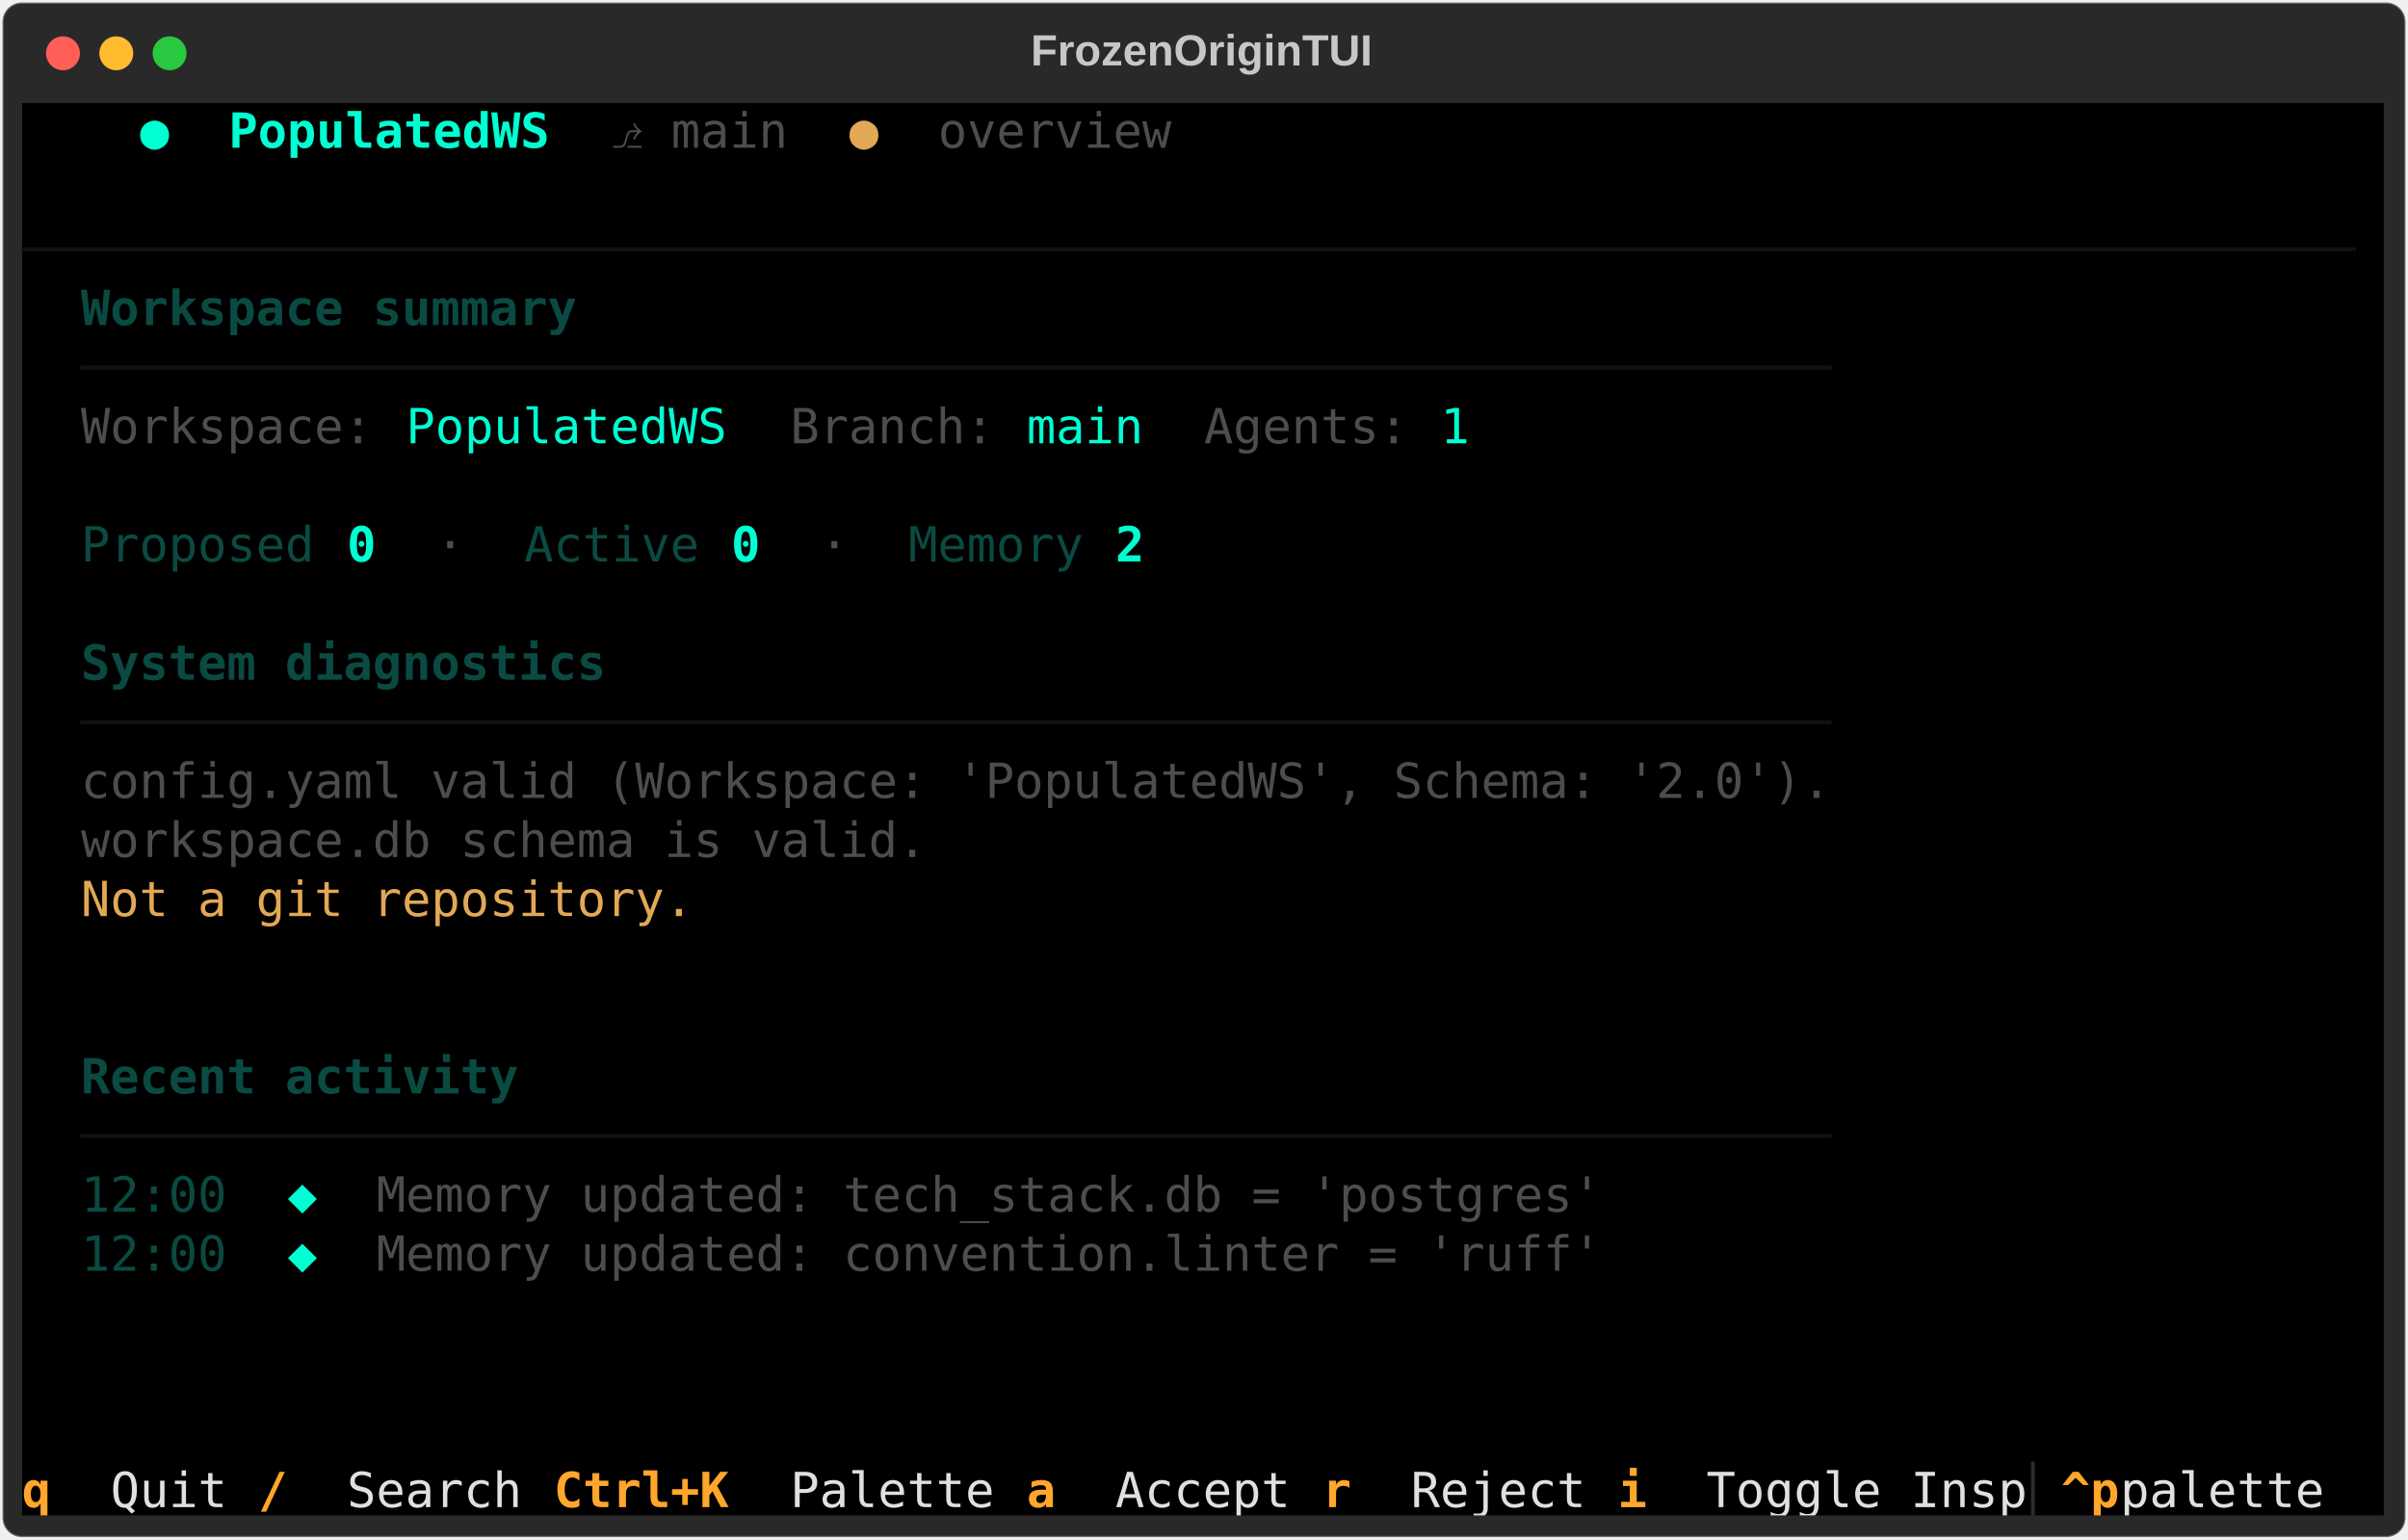
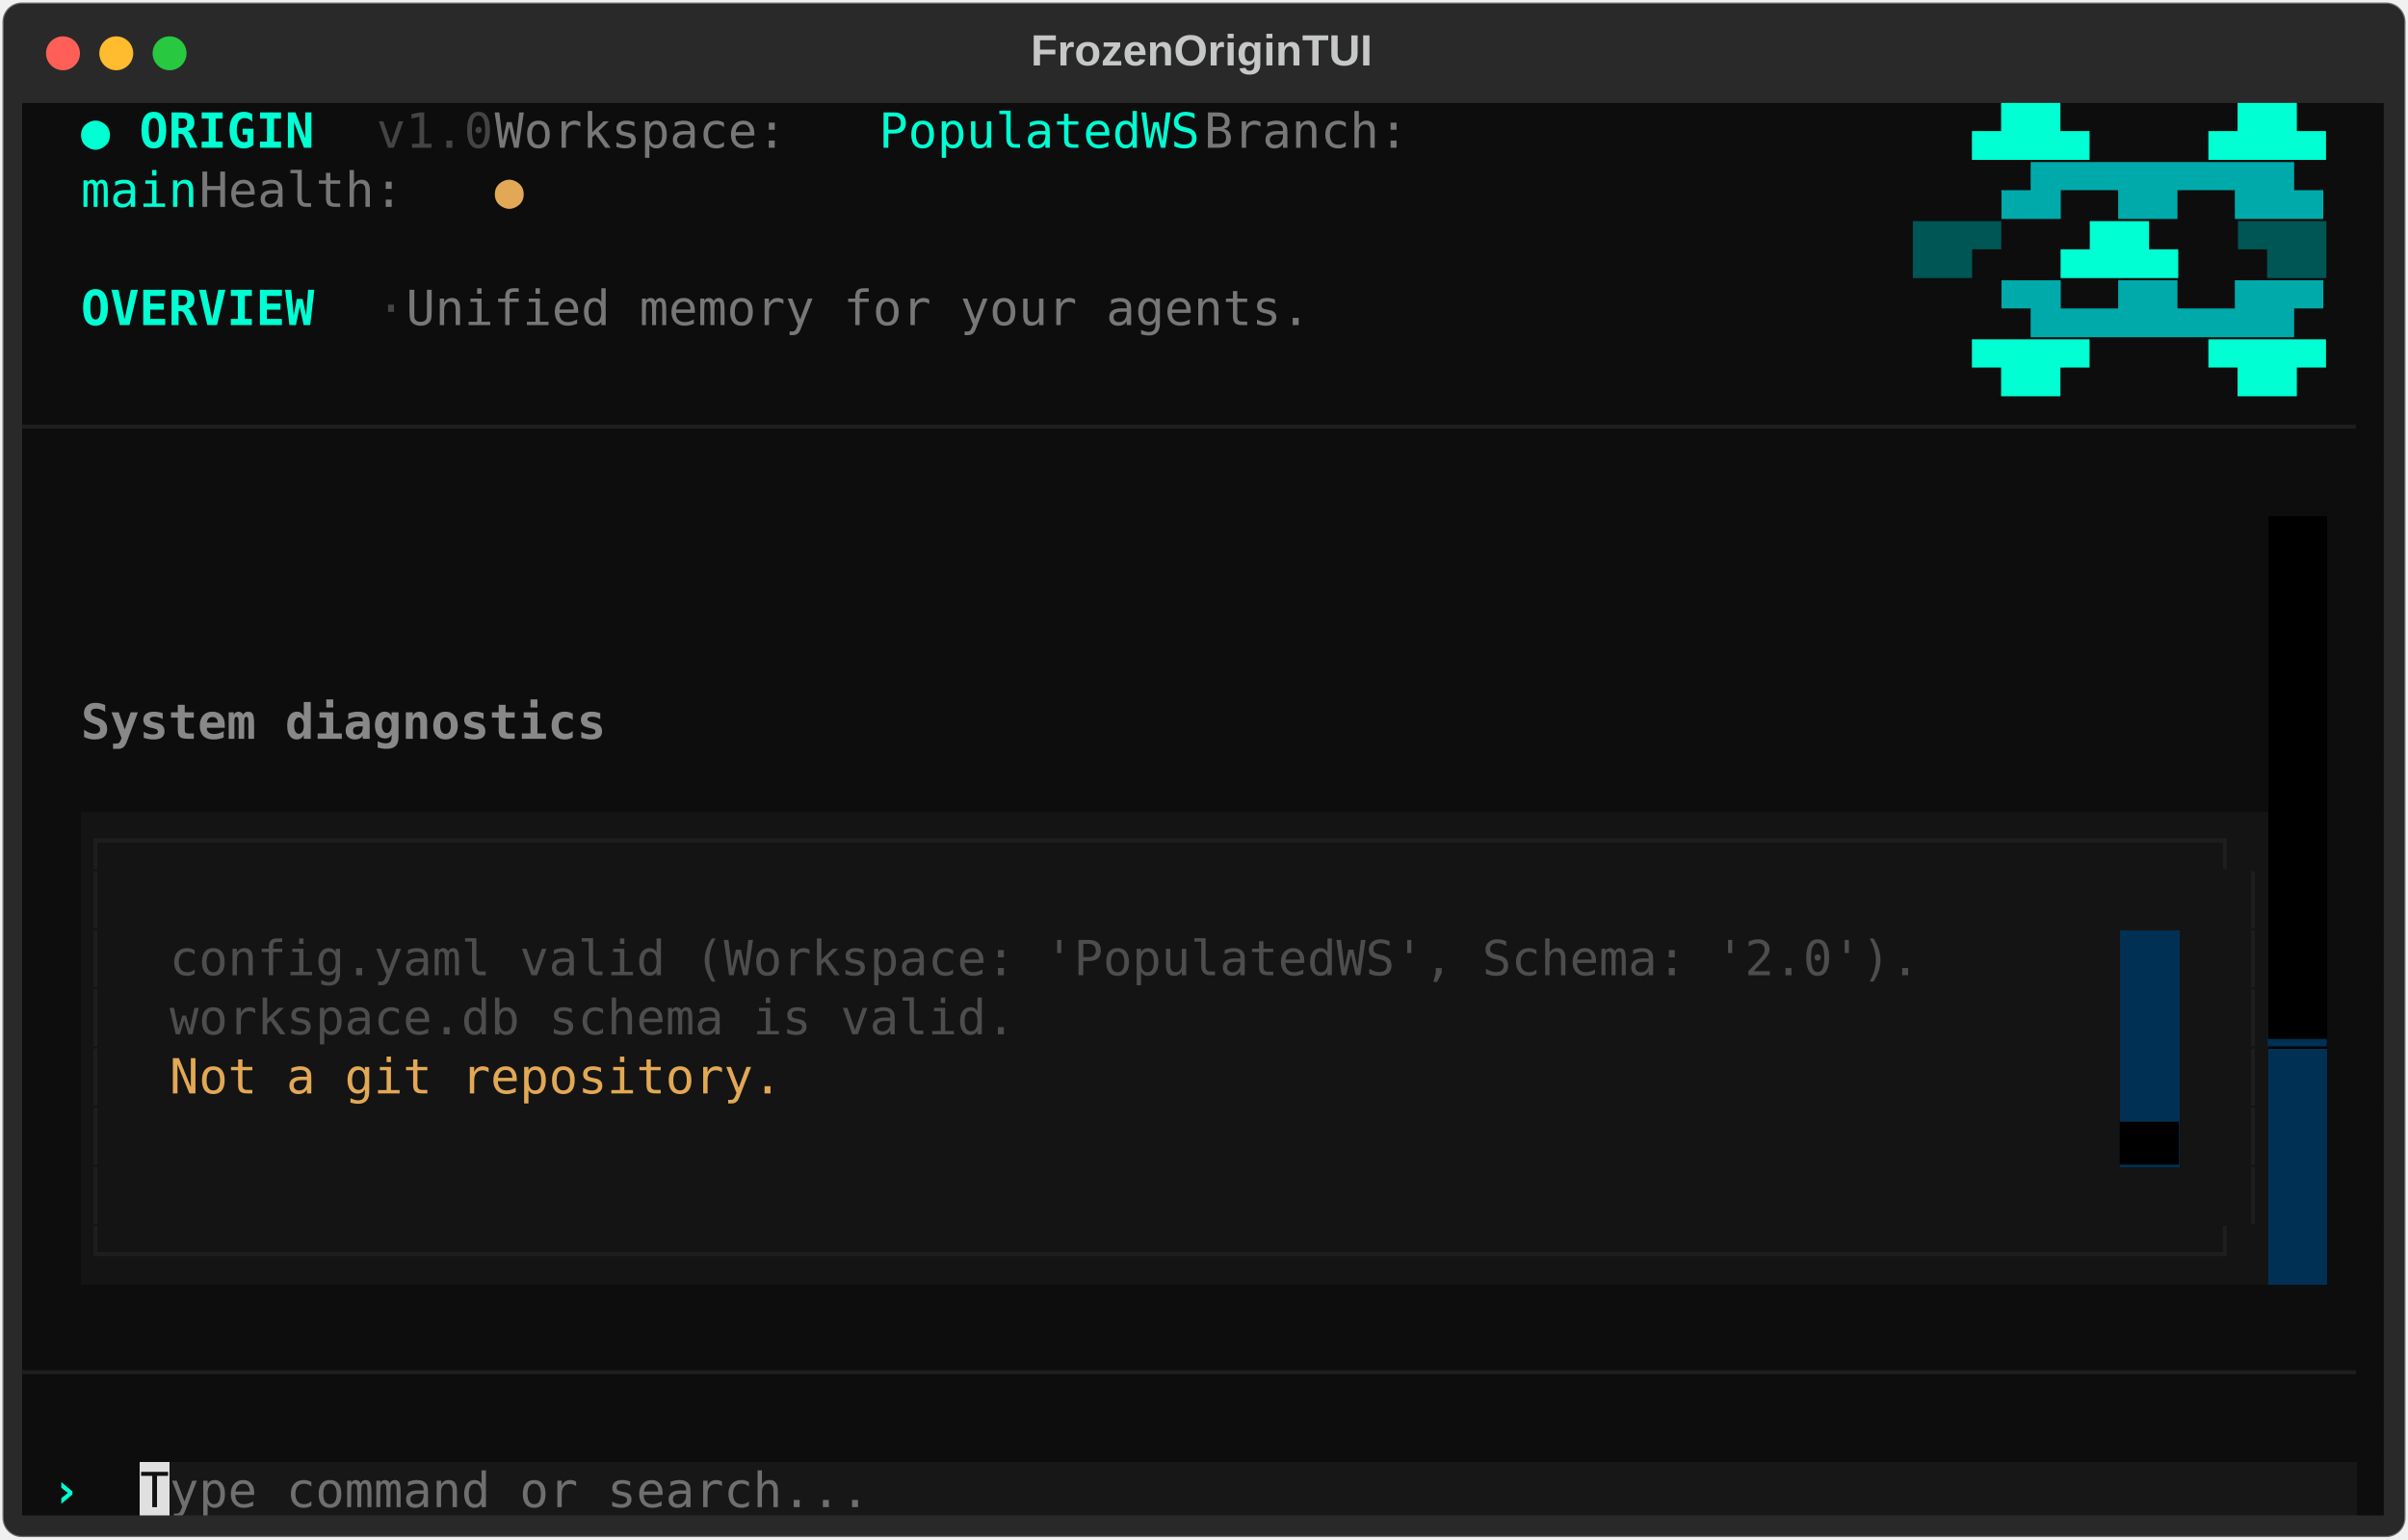
<svg xmlns="http://www.w3.org/2000/svg" class="rich-terminal" viewBox="0 0 994 635.6">
  <style>

    @font-face {
        font-family: "Fira Code";
        src: local("FiraCode-Regular"),
                url("https://cdnjs.cloudflare.com/ajax/libs/firacode/6.2.0/woff2/FiraCode-Regular.woff2") format("woff2"),
                url("https://cdnjs.cloudflare.com/ajax/libs/firacode/6.2.0/woff/FiraCode-Regular.woff") format("woff");
        font-style: normal;
        font-weight: 400;
    }
    @font-face {
        font-family: "Fira Code";
        src: local("FiraCode-Bold"),
                url("https://cdnjs.cloudflare.com/ajax/libs/firacode/6.2.0/woff2/FiraCode-Bold.woff2") format("woff2"),
                url("https://cdnjs.cloudflare.com/ajax/libs/firacode/6.2.0/woff/FiraCode-Bold.woff") format("woff");
        font-style: bold;
        font-weight: 700;
    }

    .terminal-matrix {
        font-family: Fira Code, monospace;
        font-size: 20px;
        line-height: 24.4px;
        font-variant-east-asian: full-width;
    }

    .terminal-title {
        font-size: 18px;
        font-weight: bold;
        font-family: arial;
    }

    .terminal-r1 { fill: #c5c8c6 }
- .terminal-r2 { fill: #4d4d4d }
- .terminal-r3 { fill: #00ffd2;font-weight: bold }
- .terminal-r4 { fill: #e2a855 }
- .terminal-r5 { fill: #111111 }
- .terminal-r6 { fill: #0a4a42;font-weight: bold }
- .terminal-r7 { fill: #e0e0e0 }
- .terminal-r8 { fill: #00ffd2 }
- .terminal-r9 { fill: #0a4a42 }
- .terminal-r10 { fill: #ffa62b;font-weight: bold }
- .terminal-r11 { fill: #2c2c2c }
+ .terminal-r2 { fill: #00ffd2;font-weight: bold }
+ .terminal-r3 { fill: #777777 }
+ .terminal-r4 { fill: #444444 }
+ .terminal-r5 { fill: #00ffd2 }
+ .terminal-r6 { fill: #e2a855 }
+ .terminal-r7 { fill: #00aaaa }
+ .terminal-r8 { fill: #005555 }
+ .terminal-r9 { fill: #1e1e1e }
+ .terminal-r10 { fill: #c0c0c0 }
+ .terminal-r11 { fill: #e0e0e0 }
+ .terminal-r12 { fill: #888888;font-weight: bold }
+ .terminal-r13 { fill: #4d4d4d }
+ .terminal-r14 { fill: #141414 }
+ .terminal-r15 { fill: #003054 }
+ .terminal-r16 { fill: #0d0d0d }
+ .terminal-r17 { fill: #000000 }
+ .terminal-r18 { fill: #121212 }
+ .terminal-r19 { fill: #6f6f6f }
+ .terminal-r20 { fill: #ffffff }
    </style>
  <defs>
    <clipPath id="terminal-clip-terminal">
      <rect x="0" y="0" width="975.0" height="584.6" />
    </clipPath>
    <clipPath id="terminal-line-0">
      <rect x="0" y="1.5" width="976" height="24.65" />
    </clipPath>
    <clipPath id="terminal-line-1">
      <rect x="0" y="25.9" width="976" height="24.65" />
    </clipPath>
    <clipPath id="terminal-line-2">
      <rect x="0" y="50.3" width="976" height="24.65" />
    </clipPath>
    <clipPath id="terminal-line-3">
      <rect x="0" y="74.7" width="976" height="24.65" />
    </clipPath>
    <clipPath id="terminal-line-4">
      <rect x="0" y="99.1" width="976" height="24.65" />
    </clipPath>
    <clipPath id="terminal-line-5">
      <rect x="0" y="123.5" width="976" height="24.65" />
    </clipPath>
    <clipPath id="terminal-line-6">
      <rect x="0" y="147.9" width="976" height="24.65" />
    </clipPath>
    <clipPath id="terminal-line-7">
      <rect x="0" y="172.3" width="976" height="24.65" />
    </clipPath>
    <clipPath id="terminal-line-8">
      <rect x="0" y="196.7" width="976" height="24.65" />
    </clipPath>
    <clipPath id="terminal-line-9">
      <rect x="0" y="221.1" width="976" height="24.65" />
    </clipPath>
    <clipPath id="terminal-line-10">
      <rect x="0" y="245.5" width="976" height="24.65" />
    </clipPath>
    <clipPath id="terminal-line-11">
      <rect x="0" y="269.9" width="976" height="24.65" />
    </clipPath>
    <clipPath id="terminal-line-12">
      <rect x="0" y="294.3" width="976" height="24.65" />
    </clipPath>
    <clipPath id="terminal-line-13">
      <rect x="0" y="318.7" width="976" height="24.65" />
    </clipPath>
    <clipPath id="terminal-line-14">
      <rect x="0" y="343.1" width="976" height="24.65" />
    </clipPath>
    <clipPath id="terminal-line-15">
      <rect x="0" y="367.5" width="976" height="24.65" />
    </clipPath>
    <clipPath id="terminal-line-16">
      <rect x="0" y="391.9" width="976" height="24.65" />
    </clipPath>
    <clipPath id="terminal-line-17">
      <rect x="0" y="416.3" width="976" height="24.65" />
    </clipPath>
    <clipPath id="terminal-line-18">
      <rect x="0" y="440.7" width="976" height="24.65" />
    </clipPath>
    <clipPath id="terminal-line-19">
      <rect x="0" y="465.1" width="976" height="24.65" />
    </clipPath>
    <clipPath id="terminal-line-20">
      <rect x="0" y="489.5" width="976" height="24.65" />
    </clipPath>
    <clipPath id="terminal-line-21">
      <rect x="0" y="513.9" width="976" height="24.65" />
    </clipPath>
    <clipPath id="terminal-line-22">
      <rect x="0" y="538.3" width="976" height="24.65" />
    </clipPath>
  </defs>
  <rect fill="#292929" stroke="rgba(255,255,255,0.35)" stroke-width="1" x="1" y="1" width="992" height="633.6" rx="8" />
  <text class="terminal-title" fill="#c5c8c6" text-anchor="middle" x="496" y="27">FrozenOriginTUI</text>
  <g transform="translate(26,22)">
    <circle cx="0" cy="0" r="7" fill="#ff5f57" />
    <circle cx="22" cy="0" r="7" fill="#febc2e" />
    <circle cx="44" cy="0" r="7" fill="#28c840" />
  </g>
  <g transform="translate(9, 41)" clip-path="url(#terminal-clip-terminal)">
-     <rect fill="#000000" x="0" y="1.5" width="24.4" height="24.65" shape-rendering="crispEdges" />
-     <rect fill="#000000" x="24.4" y="1.5" width="24.4" height="24.65" shape-rendering="crispEdges" />
-     <rect fill="#000000" x="48.8" y="1.5" width="12.2" height="24.65" shape-rendering="crispEdges" />
-     <rect fill="#000000" x="61" y="1.5" width="24.4" height="24.65" shape-rendering="crispEdges" />
-     <rect fill="#000000" x="85.4" y="1.5" width="134.2" height="24.65" shape-rendering="crispEdges" />
-     <rect fill="#000000" x="219.6" y="1.5" width="24.4" height="24.65" shape-rendering="crispEdges" />
-     <rect fill="#000000" x="244" y="1.5" width="73.2" height="24.65" shape-rendering="crispEdges" />
-     <rect fill="#000000" x="317.2" y="1.5" width="24.4" height="24.65" shape-rendering="crispEdges" />
-     <rect fill="#000000" x="341.6" y="1.5" width="12.2" height="24.65" shape-rendering="crispEdges" />
-     <rect fill="#000000" x="353.8" y="1.5" width="24.4" height="24.65" shape-rendering="crispEdges" />
-     <rect fill="#000000" x="378.2" y="1.5" width="97.6" height="24.65" shape-rendering="crispEdges" />
-     <rect fill="#000000" x="475.8" y="1.5" width="500.2" height="24.65" shape-rendering="crispEdges" />
-     <rect fill="#000000" x="0" y="25.9" width="24.4" height="24.65" shape-rendering="crispEdges" />
-     <rect fill="#000000" x="24.4" y="25.9" width="927.2" height="24.65" shape-rendering="crispEdges" />
-     <rect fill="#000000" x="951.6" y="25.9" width="24.4" height="24.65" shape-rendering="crispEdges" />
-     <rect fill="#000000" x="0" y="50.3" width="976" height="24.65" shape-rendering="crispEdges" />
-     <rect fill="#000000" x="0" y="74.7" width="24.4" height="24.65" shape-rendering="crispEdges" />
-     <rect fill="#000000" x="24.4" y="74.7" width="207.4" height="24.65" shape-rendering="crispEdges" />
-     <rect fill="#000000" x="231.8" y="74.7" width="744.2" height="24.65" shape-rendering="crispEdges" />
-     <rect fill="#000000" x="0" y="99.1" width="24.4" height="24.65" shape-rendering="crispEdges" />
-     <rect fill="#000000" x="24.4" y="99.1" width="732" height="24.65" shape-rendering="crispEdges" />
-     <rect fill="#000000" x="756.4" y="99.1" width="219.6" height="24.65" shape-rendering="crispEdges" />
-     <rect fill="#000000" x="0" y="123.5" width="24.4" height="24.65" shape-rendering="crispEdges" />
-     <rect fill="#000000" x="24.4" y="123.5" width="122" height="24.65" shape-rendering="crispEdges" />
-     <rect fill="#000000" x="146.4" y="123.5" width="12.2" height="24.65" shape-rendering="crispEdges" />
-     <rect fill="#000000" x="158.6" y="123.5" width="134.2" height="24.65" shape-rendering="crispEdges" />
-     <rect fill="#000000" x="292.8" y="123.5" width="24.4" height="24.65" shape-rendering="crispEdges" />
-     <rect fill="#000000" x="317.2" y="123.5" width="85.4" height="24.65" shape-rendering="crispEdges" />
-     <rect fill="#000000" x="402.6" y="123.5" width="12.2" height="24.65" shape-rendering="crispEdges" />
-     <rect fill="#000000" x="414.8" y="123.5" width="48.8" height="24.65" shape-rendering="crispEdges" />
-     <rect fill="#000000" x="463.6" y="123.5" width="24.4" height="24.65" shape-rendering="crispEdges" />
-     <rect fill="#000000" x="488" y="123.5" width="85.4" height="24.65" shape-rendering="crispEdges" />
-     <rect fill="#000000" x="573.4" y="123.5" width="12.2" height="24.65" shape-rendering="crispEdges" />
-     <rect fill="#000000" x="585.6" y="123.5" width="12.2" height="24.65" shape-rendering="crispEdges" />
-     <rect fill="#000000" x="597.8" y="123.5" width="378.2" height="24.65" shape-rendering="crispEdges" />
-     <rect fill="#000000" x="0" y="147.9" width="976" height="24.65" shape-rendering="crispEdges" />
-     <rect fill="#000000" x="0" y="172.3" width="24.4" height="24.65" shape-rendering="crispEdges" />
-     <rect fill="#000000" x="24.4" y="172.3" width="97.6" height="24.65" shape-rendering="crispEdges" />
-     <rect fill="#000000" x="122" y="172.3" width="12.2" height="24.65" shape-rendering="crispEdges" />
-     <rect fill="#000000" x="134.2" y="172.3" width="12.2" height="24.65" shape-rendering="crispEdges" />
-     <rect fill="#000000" x="146.4" y="172.3" width="24.4" height="24.65" shape-rendering="crispEdges" />
-     <rect fill="#000000" x="170.8" y="172.3" width="12.2" height="24.65" shape-rendering="crispEdges" />
-     <rect fill="#000000" x="183" y="172.3" width="24.4" height="24.65" shape-rendering="crispEdges" />
-     <rect fill="#000000" x="207.4" y="172.3" width="73.2" height="24.65" shape-rendering="crispEdges" />
-     <rect fill="#000000" x="280.6" y="172.3" width="12.2" height="24.65" shape-rendering="crispEdges" />
-     <rect fill="#000000" x="292.8" y="172.3" width="12.2" height="24.65" shape-rendering="crispEdges" />
-     <rect fill="#000000" x="305" y="172.3" width="24.4" height="24.65" shape-rendering="crispEdges" />
-     <rect fill="#000000" x="329.4" y="172.3" width="12.2" height="24.65" shape-rendering="crispEdges" />
-     <rect fill="#000000" x="341.6" y="172.3" width="24.4" height="24.65" shape-rendering="crispEdges" />
-     <rect fill="#000000" x="366" y="172.3" width="73.2" height="24.65" shape-rendering="crispEdges" />
-     <rect fill="#000000" x="439.2" y="172.3" width="12.2" height="24.65" shape-rendering="crispEdges" />
-     <rect fill="#000000" x="451.4" y="172.3" width="12.2" height="24.65" shape-rendering="crispEdges" />
-     <rect fill="#000000" x="463.6" y="172.3" width="512.4" height="24.65" shape-rendering="crispEdges" />
-     <rect fill="#000000" x="0" y="196.7" width="976" height="24.65" shape-rendering="crispEdges" />
-     <rect fill="#000000" x="0" y="221.1" width="24.4" height="24.65" shape-rendering="crispEdges" />
-     <rect fill="#000000" x="24.4" y="221.1" width="219.6" height="24.65" shape-rendering="crispEdges" />
-     <rect fill="#000000" x="244" y="221.1" width="732" height="24.65" shape-rendering="crispEdges" />
-     <rect fill="#000000" x="0" y="245.5" width="24.4" height="24.65" shape-rendering="crispEdges" />
-     <rect fill="#000000" x="24.4" y="245.5" width="732" height="24.65" shape-rendering="crispEdges" />
-     <rect fill="#000000" x="756.4" y="245.5" width="219.6" height="24.65" shape-rendering="crispEdges" />
-     <rect fill="#000000" x="0" y="269.9" width="24.4" height="24.65" shape-rendering="crispEdges" />
-     <rect fill="#000000" x="24.4" y="269.9" width="744.2" height="24.65" shape-rendering="crispEdges" />
-     <rect fill="#000000" x="768.6" y="269.9" width="207.4" height="24.65" shape-rendering="crispEdges" />
-     <rect fill="#000000" x="0" y="294.3" width="24.4" height="24.65" shape-rendering="crispEdges" />
-     <rect fill="#000000" x="24.4" y="294.3" width="366" height="24.65" shape-rendering="crispEdges" />
-     <rect fill="#000000" x="390.4" y="294.3" width="585.6" height="24.65" shape-rendering="crispEdges" />
-     <rect fill="#000000" x="0" y="318.7" width="24.4" height="24.65" shape-rendering="crispEdges" />
-     <rect fill="#000000" x="24.4" y="318.7" width="268.4" height="24.65" shape-rendering="crispEdges" />
-     <rect fill="#000000" x="292.8" y="318.7" width="683.2" height="24.65" shape-rendering="crispEdges" />
-     <rect fill="#000000" x="0" y="343.1" width="24.4" height="24.65" shape-rendering="crispEdges" />
-     <rect fill="#000000" x="24.4" y="343.1" width="0" height="24.65" shape-rendering="crispEdges" />
-     <rect fill="#000000" x="24.4" y="343.1" width="951.6" height="24.65" shape-rendering="crispEdges" />
-     <rect fill="#000000" x="0" y="367.5" width="976" height="24.65" shape-rendering="crispEdges" />
-     <rect fill="#000000" x="0" y="391.9" width="24.4" height="24.65" shape-rendering="crispEdges" />
-     <rect fill="#000000" x="24.4" y="391.9" width="183" height="24.65" shape-rendering="crispEdges" />
-     <rect fill="#000000" x="207.4" y="391.9" width="768.6" height="24.65" shape-rendering="crispEdges" />
-     <rect fill="#000000" x="0" y="416.3" width="24.4" height="24.65" shape-rendering="crispEdges" />
-     <rect fill="#000000" x="24.4" y="416.3" width="732" height="24.65" shape-rendering="crispEdges" />
-     <rect fill="#000000" x="756.4" y="416.3" width="219.6" height="24.65" shape-rendering="crispEdges" />
-     <rect fill="#000000" x="0" y="440.7" width="24.4" height="24.65" shape-rendering="crispEdges" />
-     <rect fill="#000000" x="24.4" y="440.7" width="61" height="24.65" shape-rendering="crispEdges" />
-     <rect fill="#000000" x="85.4" y="440.7" width="24.4" height="24.65" shape-rendering="crispEdges" />
-     <rect fill="#000000" x="109.8" y="440.7" width="12.2" height="24.65" shape-rendering="crispEdges" />
-     <rect fill="#000000" x="122" y="440.7" width="24.4" height="24.65" shape-rendering="crispEdges" />
-     <rect fill="#000000" x="146.4" y="440.7" width="512.4" height="24.65" shape-rendering="crispEdges" />
-     <rect fill="#000000" x="658.8" y="440.7" width="317.2" height="24.65" shape-rendering="crispEdges" />
-     <rect fill="#000000" x="0" y="465.1" width="24.4" height="24.65" shape-rendering="crispEdges" />
-     <rect fill="#000000" x="24.4" y="465.1" width="61" height="24.65" shape-rendering="crispEdges" />
-     <rect fill="#000000" x="85.4" y="465.1" width="24.4" height="24.65" shape-rendering="crispEdges" />
-     <rect fill="#000000" x="109.8" y="465.1" width="12.2" height="24.65" shape-rendering="crispEdges" />
-     <rect fill="#000000" x="122" y="465.1" width="24.4" height="24.65" shape-rendering="crispEdges" />
-     <rect fill="#000000" x="146.4" y="465.1" width="512.4" height="24.65" shape-rendering="crispEdges" />
-     <rect fill="#000000" x="658.8" y="465.1" width="317.2" height="24.65" shape-rendering="crispEdges" />
-     <rect fill="#000000" x="0" y="489.5" width="976" height="24.65" shape-rendering="crispEdges" />
-     <rect fill="#000000" x="0" y="513.9" width="976" height="24.65" shape-rendering="crispEdges" />
-     <rect fill="#000000" x="0" y="538.3" width="976" height="24.65" shape-rendering="crispEdges" />
-     <rect fill="#000000" x="0" y="562.7" width="36.6" height="24.65" shape-rendering="crispEdges" />
-     <rect fill="#000000" x="36.6" y="562.7" width="61" height="24.65" shape-rendering="crispEdges" />
-     <rect fill="#000000" x="97.6" y="562.7" width="36.6" height="24.65" shape-rendering="crispEdges" />
-     <rect fill="#000000" x="134.2" y="562.7" width="85.4" height="24.65" shape-rendering="crispEdges" />
-     <rect fill="#000000" x="219.6" y="562.7" width="97.6" height="24.65" shape-rendering="crispEdges" />
-     <rect fill="#000000" x="317.2" y="562.7" width="97.6" height="24.65" shape-rendering="crispEdges" />
-     <rect fill="#000000" x="414.8" y="562.7" width="36.6" height="24.65" shape-rendering="crispEdges" />
-     <rect fill="#000000" x="451.4" y="562.7" width="85.4" height="24.65" shape-rendering="crispEdges" />
-     <rect fill="#000000" x="536.8" y="562.7" width="36.6" height="24.65" shape-rendering="crispEdges" />
-     <rect fill="#000000" x="573.4" y="562.7" width="85.4" height="24.65" shape-rendering="crispEdges" />
-     <rect fill="#000000" x="658.8" y="562.7" width="36.6" height="24.65" shape-rendering="crispEdges" />
-     <rect fill="#000000" x="695.4" y="562.7" width="134.2" height="24.65" shape-rendering="crispEdges" />
-     <rect fill="#000000" x="829.6" y="562.7" width="12.2" height="24.65" shape-rendering="crispEdges" />
-     <rect fill="#000000" x="841.8" y="562.7" width="24.4" height="24.65" shape-rendering="crispEdges" />
-     <rect fill="#000000" x="866.2" y="562.7" width="97.6" height="24.65" shape-rendering="crispEdges" />
-     <rect fill="#000000" x="963.8" y="562.7" width="12.2" height="24.65" shape-rendering="crispEdges" />
+     <rect fill="#0d0d0d" x="0" y="1.5" width="24.4" height="24.65" shape-rendering="crispEdges" />
+     <rect fill="#0d0d0d" x="24.4" y="1.5" width="97.6" height="24.65" shape-rendering="crispEdges" />
+     <rect fill="#0d0d0d" x="122" y="1.5" width="24.4" height="24.65" shape-rendering="crispEdges" />
+     <rect fill="#0d0d0d" x="146.4" y="1.5" width="48.8" height="24.65" shape-rendering="crispEdges" />
+     <rect fill="#0d0d0d" x="195.2" y="1.5" width="158.6" height="24.65" shape-rendering="crispEdges" />
+     <rect fill="#0d0d0d" x="353.8" y="1.5" width="134.2" height="24.65" shape-rendering="crispEdges" />
+     <rect fill="#0d0d0d" x="488" y="1.5" width="317.2" height="24.65" shape-rendering="crispEdges" />
+     <rect fill="#0d0d0d" x="805.2" y="1.5" width="48.8" height="24.65" shape-rendering="crispEdges" />
+     <rect fill="#0d0d0d" x="854" y="1.5" width="48.8" height="24.65" shape-rendering="crispEdges" />
+     <rect fill="#0d0d0d" x="902.8" y="1.5" width="48.8" height="24.65" shape-rendering="crispEdges" />
+     <rect fill="#0d0d0d" x="951.6" y="1.5" width="24.4" height="24.65" shape-rendering="crispEdges" />
+     <rect fill="#0d0d0d" x="0" y="25.9" width="24.4" height="24.65" shape-rendering="crispEdges" />
+     <rect fill="#0d0d0d" x="24.4" y="25.9" width="48.8" height="24.65" shape-rendering="crispEdges" />
+     <rect fill="#0d0d0d" x="73.2" y="25.9" width="122" height="24.65" shape-rendering="crispEdges" />
+     <rect fill="#0d0d0d" x="195.2" y="25.9" width="12.2" height="24.65" shape-rendering="crispEdges" />
+     <rect fill="#0d0d0d" x="207.4" y="25.9" width="610" height="24.65" shape-rendering="crispEdges" />
+     <rect fill="#0d0d0d" x="817.4" y="25.9" width="134.2" height="24.65" shape-rendering="crispEdges" />
+     <rect fill="#0d0d0d" x="951.6" y="25.9" width="24.4" height="24.65" shape-rendering="crispEdges" />
+     <rect fill="#0d0d0d" x="0" y="50.3" width="24.4" height="24.65" shape-rendering="crispEdges" />
+     <rect fill="#0d0d0d" x="24.4" y="50.3" width="756.4" height="24.65" shape-rendering="crispEdges" />
+     <rect fill="#0d0d0d" x="780.8" y="50.3" width="36.6" height="24.65" shape-rendering="crispEdges" />
+     <rect fill="#0d0d0d" x="817.4" y="50.3" width="24.4" height="24.65" shape-rendering="crispEdges" />
+     <rect fill="#0d0d0d" x="841.8" y="50.3" width="48.8" height="24.65" shape-rendering="crispEdges" />
+     <rect fill="#0d0d0d" x="890.6" y="50.3" width="24.4" height="24.65" shape-rendering="crispEdges" />
+     <rect fill="#0d0d0d" x="915" y="50.3" width="36.6" height="24.65" shape-rendering="crispEdges" />
+     <rect fill="#0d0d0d" x="951.6" y="50.3" width="24.4" height="24.65" shape-rendering="crispEdges" />
+     <rect fill="#0d0d0d" x="0" y="74.7" width="24.4" height="24.65" shape-rendering="crispEdges" />
+     <rect fill="#0d0d0d" x="24.4" y="74.7" width="97.6" height="24.65" shape-rendering="crispEdges" />
+     <rect fill="#0d0d0d" x="122" y="74.7" width="24.4" height="24.65" shape-rendering="crispEdges" />
+     <rect fill="#0d0d0d" x="146.4" y="74.7" width="12.2" height="24.65" shape-rendering="crispEdges" />
+     <rect fill="#0d0d0d" x="158.6" y="74.7" width="658.8" height="24.65" shape-rendering="crispEdges" />
+     <rect fill="#0d0d0d" x="817.4" y="74.7" width="134.2" height="24.65" shape-rendering="crispEdges" />
+     <rect fill="#0d0d0d" x="951.6" y="74.7" width="24.4" height="24.65" shape-rendering="crispEdges" />
+     <rect fill="#0d0d0d" x="0" y="99.1" width="24.4" height="24.65" shape-rendering="crispEdges" />
+     <rect fill="#0d0d0d" x="24.4" y="99.1" width="780.8" height="24.65" shape-rendering="crispEdges" />
+     <rect fill="#0d0d0d" x="805.2" y="99.1" width="48.8" height="24.65" shape-rendering="crispEdges" />
+     <rect fill="#0d0d0d" x="854" y="99.1" width="48.8" height="24.65" shape-rendering="crispEdges" />
+     <rect fill="#0d0d0d" x="902.8" y="99.1" width="48.8" height="24.65" shape-rendering="crispEdges" />
+     <rect fill="#0d0d0d" x="951.6" y="99.1" width="24.4" height="24.65" shape-rendering="crispEdges" />
+     <rect fill="#0d0d0d" x="0" y="123.5" width="976" height="24.65" shape-rendering="crispEdges" />
+     <rect fill="#0d0d0d" x="0" y="147.9" width="976" height="24.65" shape-rendering="crispEdges" />
+     <rect fill="#0d0d0d" x="0" y="172.3" width="24.4" height="24.65" shape-rendering="crispEdges" />
+     <rect fill="#0d0d0d" x="24.4" y="172.3" width="0" height="24.65" shape-rendering="crispEdges" />
+     <rect fill="#0d0d0d" x="24.4" y="172.3" width="902.8" height="24.65" shape-rendering="crispEdges" />
+     <rect fill="#000000" x="927.2" y="172.3" width="24.4" height="24.65" shape-rendering="crispEdges" />
+     <rect fill="#0d0d0d" x="951.6" y="172.3" width="24.4" height="24.65" shape-rendering="crispEdges" />
+     <rect fill="#0d0d0d" x="0" y="196.7" width="927.2" height="24.65" shape-rendering="crispEdges" />
+     <rect fill="#000000" x="927.2" y="196.7" width="24.4" height="24.65" shape-rendering="crispEdges" />
+     <rect fill="#0d0d0d" x="951.6" y="196.7" width="24.4" height="24.65" shape-rendering="crispEdges" />
+     <rect fill="#0d0d0d" x="0" y="221.1" width="927.2" height="24.65" shape-rendering="crispEdges" />
+     <rect fill="#000000" x="927.2" y="221.1" width="24.4" height="24.65" shape-rendering="crispEdges" />
+     <rect fill="#0d0d0d" x="951.6" y="221.1" width="24.4" height="24.65" shape-rendering="crispEdges" />
+     <rect fill="#0d0d0d" x="0" y="245.5" width="24.4" height="24.65" shape-rendering="crispEdges" />
+     <rect fill="#0d0d0d" x="24.4" y="245.5" width="219.6" height="24.65" shape-rendering="crispEdges" />
+     <rect fill="#0d0d0d" x="244" y="245.5" width="683.2" height="24.65" shape-rendering="crispEdges" />
+     <rect fill="#000000" x="927.2" y="245.5" width="24.4" height="24.65" shape-rendering="crispEdges" />
+     <rect fill="#0d0d0d" x="951.6" y="245.5" width="24.4" height="24.65" shape-rendering="crispEdges" />
+     <rect fill="#0d0d0d" x="0" y="269.9" width="927.2" height="24.65" shape-rendering="crispEdges" />
+     <rect fill="#000000" x="927.2" y="269.9" width="24.4" height="24.65" shape-rendering="crispEdges" />
+     <rect fill="#0d0d0d" x="951.6" y="269.9" width="24.4" height="24.65" shape-rendering="crispEdges" />
+     <rect fill="#0d0d0d" x="0" y="294.3" width="24.4" height="24.65" shape-rendering="crispEdges" />
+     <rect fill="#141414" x="24.4" y="294.3" width="902.8" height="24.65" shape-rendering="crispEdges" />
+     <rect fill="#000000" x="927.2" y="294.3" width="24.4" height="24.65" shape-rendering="crispEdges" />
+     <rect fill="#0d0d0d" x="951.6" y="294.3" width="24.4" height="24.65" shape-rendering="crispEdges" />
+     <rect fill="#0d0d0d" x="0" y="318.7" width="24.4" height="24.65" shape-rendering="crispEdges" />
+     <rect fill="#141414" x="24.4" y="318.7" width="12.2" height="24.65" shape-rendering="crispEdges" />
+     <rect fill="#141414" x="36.6" y="318.7" width="878.4" height="24.65" shape-rendering="crispEdges" />
+     <rect fill="#141414" x="915" y="318.7" width="12.2" height="24.65" shape-rendering="crispEdges" />
+     <rect fill="#000000" x="927.2" y="318.7" width="24.4" height="24.65" shape-rendering="crispEdges" />
+     <rect fill="#0d0d0d" x="951.6" y="318.7" width="24.4" height="24.65" shape-rendering="crispEdges" />
+     <rect fill="#0d0d0d" x="0" y="343.1" width="24.4" height="24.65" shape-rendering="crispEdges" />
+     <rect fill="#141414" x="24.4" y="343.1" width="12.2" height="24.65" shape-rendering="crispEdges" />
+     <rect fill="#141414" x="36.6" y="343.1" width="24.4" height="24.65" shape-rendering="crispEdges" />
+     <rect fill="#141414" x="61" y="343.1" width="744.2" height="24.65" shape-rendering="crispEdges" />
+     <rect fill="#141414" x="805.2" y="343.1" width="61" height="24.65" shape-rendering="crispEdges" />
+     <rect fill="#003054" x="866.2" y="343.1" width="24.4" height="24.65" shape-rendering="crispEdges" />
+     <rect fill="#141414" x="890.6" y="343.1" width="24.4" height="24.65" shape-rendering="crispEdges" />
+     <rect fill="#141414" x="915" y="343.1" width="12.2" height="24.65" shape-rendering="crispEdges" />
+     <rect fill="#000000" x="927.2" y="343.1" width="24.4" height="24.65" shape-rendering="crispEdges" />
+     <rect fill="#0d0d0d" x="951.6" y="343.1" width="24.4" height="24.65" shape-rendering="crispEdges" />
+     <rect fill="#0d0d0d" x="0" y="367.5" width="24.4" height="24.65" shape-rendering="crispEdges" />
+     <rect fill="#141414" x="24.4" y="367.5" width="12.2" height="24.65" shape-rendering="crispEdges" />
+     <rect fill="#141414" x="36.6" y="367.5" width="24.4" height="24.65" shape-rendering="crispEdges" />
+     <rect fill="#141414" x="61" y="367.5" width="366" height="24.65" shape-rendering="crispEdges" />
+     <rect fill="#141414" x="427" y="367.5" width="439.2" height="24.65" shape-rendering="crispEdges" />
+     <rect fill="#003054" x="866.2" y="367.5" width="24.4" height="24.65" shape-rendering="crispEdges" />
+     <rect fill="#141414" x="890.6" y="367.5" width="24.4" height="24.65" shape-rendering="crispEdges" />
+     <rect fill="#141414" x="915" y="367.5" width="12.2" height="24.65" shape-rendering="crispEdges" />
+     <rect fill="#000000" x="927.2" y="367.5" width="24.4" height="24.65" shape-rendering="crispEdges" />
+     <rect fill="#0d0d0d" x="951.6" y="367.5" width="24.4" height="24.65" shape-rendering="crispEdges" />
+     <rect fill="#0d0d0d" x="0" y="391.9" width="24.4" height="24.65" shape-rendering="crispEdges" />
+     <rect fill="#141414" x="24.4" y="391.9" width="12.2" height="24.65" shape-rendering="crispEdges" />
+     <rect fill="#141414" x="36.6" y="391.9" width="24.4" height="24.65" shape-rendering="crispEdges" />
+     <rect fill="#141414" x="61" y="391.9" width="268.4" height="24.65" shape-rendering="crispEdges" />
+     <rect fill="#141414" x="329.4" y="391.9" width="536.8" height="24.65" shape-rendering="crispEdges" />
+     <rect fill="#003054" x="866.2" y="391.9" width="24.4" height="24.65" shape-rendering="crispEdges" />
+     <rect fill="#141414" x="890.6" y="391.9" width="24.4" height="24.65" shape-rendering="crispEdges" />
+     <rect fill="#141414" x="915" y="391.9" width="12.2" height="24.65" shape-rendering="crispEdges" />
+     <rect fill="#003054" x="927.2" y="391.9" width="24.4" height="24.65" shape-rendering="crispEdges" />
+     <rect fill="#0d0d0d" x="951.6" y="391.9" width="24.4" height="24.65" shape-rendering="crispEdges" />
+     <rect fill="#0d0d0d" x="0" y="416.3" width="24.4" height="24.65" shape-rendering="crispEdges" />
+     <rect fill="#141414" x="24.4" y="416.3" width="12.2" height="24.65" shape-rendering="crispEdges" />
+     <rect fill="#141414" x="36.6" y="416.3" width="24.4" height="24.65" shape-rendering="crispEdges" />
+     <rect fill="#141414" x="61" y="416.3" width="0" height="24.65" shape-rendering="crispEdges" />
+     <rect fill="#141414" x="61" y="416.3" width="805.2" height="24.65" shape-rendering="crispEdges" />
+     <rect fill="#003054" x="866.2" y="416.3" width="24.4" height="24.65" shape-rendering="crispEdges" />
+     <rect fill="#141414" x="890.6" y="416.3" width="24.4" height="24.65" shape-rendering="crispEdges" />
+     <rect fill="#141414" x="915" y="416.3" width="12.2" height="24.65" shape-rendering="crispEdges" />
+     <rect fill="#003054" x="927.2" y="416.3" width="24.4" height="24.65" shape-rendering="crispEdges" />
+     <rect fill="#0d0d0d" x="951.6" y="416.3" width="24.4" height="24.65" shape-rendering="crispEdges" />
+     <rect fill="#0d0d0d" x="0" y="440.7" width="24.4" height="24.65" shape-rendering="crispEdges" />
+     <rect fill="#141414" x="24.4" y="440.7" width="12.2" height="24.65" shape-rendering="crispEdges" />
+     <rect fill="#141414" x="36.6" y="440.7" width="878.4" height="24.65" shape-rendering="crispEdges" />
+     <rect fill="#141414" x="915" y="440.7" width="12.2" height="24.65" shape-rendering="crispEdges" />
+     <rect fill="#003054" x="927.2" y="440.7" width="24.4" height="24.65" shape-rendering="crispEdges" />
+     <rect fill="#0d0d0d" x="951.6" y="440.7" width="24.4" height="24.65" shape-rendering="crispEdges" />
+     <rect fill="#0d0d0d" x="0" y="465.1" width="24.4" height="24.65" shape-rendering="crispEdges" />
+     <rect fill="#141414" x="24.4" y="465.1" width="902.8" height="24.65" shape-rendering="crispEdges" />
+     <rect fill="#003054" x="927.2" y="465.1" width="24.4" height="24.65" shape-rendering="crispEdges" />
+     <rect fill="#0d0d0d" x="951.6" y="465.1" width="24.4" height="24.65" shape-rendering="crispEdges" />
+     <rect fill="#0d0d0d" x="0" y="489.5" width="976" height="24.65" shape-rendering="crispEdges" />
+     <rect fill="#0d0d0d" x="0" y="513.9" width="976" height="24.65" shape-rendering="crispEdges" />
+     <rect fill="#0d0d0d" x="0" y="538.3" width="976" height="24.65" shape-rendering="crispEdges" />
+     <rect fill="#0d0d0d" x="0" y="562.7" width="12.2" height="24.65" shape-rendering="crispEdges" />
+     <rect fill="#0d0d0d" x="12.2" y="562.7" width="36.6" height="24.65" shape-rendering="crispEdges" />
+     <rect fill="#e0e0e0" x="48.8" y="562.7" width="12.2" height="24.65" shape-rendering="crispEdges" />
+     <rect fill="#171717" x="61" y="562.7" width="292.8" height="24.65" shape-rendering="crispEdges" />
+     <rect fill="#171717" x="353.8" y="562.7" width="610" height="24.65" shape-rendering="crispEdges" />
+     <rect fill="#0d0d0d" x="963.8" y="562.7" width="12.2" height="24.65" shape-rendering="crispEdges" />
    <g class="terminal-matrix">
-       <text class="terminal-r3" x="48.8" y="20" textLength="12.2" clip-path="url(#terminal-line-0)">●</text>
-       <text class="terminal-r3" x="85.4" y="20" textLength="134.2" clip-path="url(#terminal-line-0)">PopulatedWS</text>
-       <text class="terminal-r2" x="244" y="20" textLength="73.2" clip-path="url(#terminal-line-0)">⎇ main</text>
-       <text class="terminal-r4" x="341.6" y="20" textLength="12.2" clip-path="url(#terminal-line-0)">●</text>
-       <text class="terminal-r2" x="378.2" y="20" textLength="97.6" clip-path="url(#terminal-line-0)">overview</text>
+       <text class="terminal-r2" x="24.4" y="20" textLength="97.6" clip-path="url(#terminal-line-0)">● ORIGIN</text>
+       <text class="terminal-r4" x="146.4" y="20" textLength="48.8" clip-path="url(#terminal-line-0)">v1.0</text>
+       <text class="terminal-r3" x="195.2" y="20" textLength="158.6" clip-path="url(#terminal-line-0)">  Workspace: </text>
+       <text class="terminal-r5" x="353.8" y="20" textLength="134.2" clip-path="url(#terminal-line-0)">PopulatedWS</text>
+       <text class="terminal-r3" x="488" y="20" textLength="317.2" clip-path="url(#terminal-line-0)">  Branch:                 </text>
+       <text class="terminal-r5" x="805.2" y="20" textLength="48.8" clip-path="url(#terminal-line-0)">▄██▄</text>
+       <text class="terminal-r5" x="902.8" y="20" textLength="48.8" clip-path="url(#terminal-line-0)">▄██▄</text>
      <text class="terminal-r1" x="976" y="20" textLength="12.2" clip-path="url(#terminal-line-0)">
</text>
+       <text class="terminal-r5" x="24.4" y="44.4" textLength="48.8" clip-path="url(#terminal-line-1)">main</text>
+       <text class="terminal-r3" x="73.2" y="44.4" textLength="122" clip-path="url(#terminal-line-1)">  Health: </text>
+       <text class="terminal-r6" x="195.2" y="44.4" textLength="12.2" clip-path="url(#terminal-line-1)">●</text>
+       <text class="terminal-r7" x="817.4" y="44.4" textLength="134.2" clip-path="url(#terminal-line-1)">▄█▀▀██▀▀██▄</text>
      <text class="terminal-r1" x="976" y="44.4" textLength="12.2" clip-path="url(#terminal-line-1)">
</text>
-       <text class="terminal-r5" x="0" y="68.8" textLength="976" clip-path="url(#terminal-line-2)">────────────────────────────────────────────────────────────────────────────────</text>
+       <text class="terminal-r8" x="780.8" y="68.8" textLength="36.6" clip-path="url(#terminal-line-2)">██▀</text>
+       <text class="terminal-r5" x="841.8" y="68.8" textLength="48.8" clip-path="url(#terminal-line-2)">▄██▄</text>
+       <text class="terminal-r8" x="915" y="68.8" textLength="36.6" clip-path="url(#terminal-line-2)">▀██</text>
      <text class="terminal-r1" x="976" y="68.8" textLength="12.2" clip-path="url(#terminal-line-2)">
</text>
-       <text class="terminal-r6" x="24.4" y="93.2" textLength="207.4" clip-path="url(#terminal-line-3)">Workspace summary</text>
+       <text class="terminal-r2" x="24.4" y="93.2" textLength="97.6" clip-path="url(#terminal-line-3)">OVERVIEW</text>
+       <text class="terminal-r4" x="146.4" y="93.2" textLength="12.2" clip-path="url(#terminal-line-3)">·</text>
+       <text class="terminal-r3" x="158.6" y="93.2" textLength="658.8" clip-path="url(#terminal-line-3)">  Unified memory for your agents.                     </text>
+       <text class="terminal-r7" x="817.4" y="93.2" textLength="134.2" clip-path="url(#terminal-line-3)">▀█▄▄██▄▄██▀</text>
      <text class="terminal-r1" x="976" y="93.2" textLength="12.2" clip-path="url(#terminal-line-3)">
</text>
-       <text class="terminal-r5" x="24.4" y="117.6" textLength="732" clip-path="url(#terminal-line-4)">────────────────────────────────────────────────────────────</text>
+       <text class="terminal-r5" x="805.2" y="117.6" textLength="48.8" clip-path="url(#terminal-line-4)">▀██▀</text>
+       <text class="terminal-r5" x="902.8" y="117.6" textLength="48.8" clip-path="url(#terminal-line-4)">▀██▀</text>
      <text class="terminal-r1" x="976" y="117.6" textLength="12.2" clip-path="url(#terminal-line-4)">
</text>
-       <text class="terminal-r2" x="24.4" y="142" textLength="122" clip-path="url(#terminal-line-5)">Workspace:</text>
-       <text class="terminal-r8" x="158.6" y="142" textLength="134.2" clip-path="url(#terminal-line-5)">PopulatedWS</text>
-       <text class="terminal-r2" x="317.2" y="142" textLength="85.4" clip-path="url(#terminal-line-5)">Branch:</text>
-       <text class="terminal-r8" x="414.8" y="142" textLength="48.8" clip-path="url(#terminal-line-5)">main</text>
-       <text class="terminal-r2" x="488" y="142" textLength="85.4" clip-path="url(#terminal-line-5)">Agents:</text>
-       <text class="terminal-r8" x="585.6" y="142" textLength="12.2" clip-path="url(#terminal-line-5)">1</text>
+       <text class="terminal-r9" x="0" y="142" textLength="976" clip-path="url(#terminal-line-5)">────────────────────────────────────────────────────────────────────────────────</text>
      <text class="terminal-r1" x="976" y="142" textLength="12.2" clip-path="url(#terminal-line-5)">
</text>
      <text class="terminal-r1" x="976" y="166.4" textLength="12.2" clip-path="url(#terminal-line-6)">
</text>
-       <text class="terminal-r9" x="24.4" y="190.8" textLength="97.6" clip-path="url(#terminal-line-7)">Proposed</text>
-       <text class="terminal-r3" x="134.2" y="190.8" textLength="12.2" clip-path="url(#terminal-line-7)">0</text>
-       <text class="terminal-r2" x="170.8" y="190.8" textLength="12.2" clip-path="url(#terminal-line-7)">·</text>
-       <text class="terminal-r9" x="207.4" y="190.8" textLength="73.2" clip-path="url(#terminal-line-7)">Active</text>
-       <text class="terminal-r3" x="292.8" y="190.8" textLength="12.2" clip-path="url(#terminal-line-7)">0</text>
-       <text class="terminal-r2" x="329.4" y="190.8" textLength="12.2" clip-path="url(#terminal-line-7)">·</text>
-       <text class="terminal-r9" x="366" y="190.8" textLength="73.2" clip-path="url(#terminal-line-7)">Memory</text>
-       <text class="terminal-r3" x="451.4" y="190.8" textLength="12.2" clip-path="url(#terminal-line-7)">2</text>
      <text class="terminal-r1" x="976" y="190.8" textLength="12.2" clip-path="url(#terminal-line-7)">
</text>
      <text class="terminal-r1" x="976" y="215.2" textLength="12.2" clip-path="url(#terminal-line-8)">
</text>
-       <text class="terminal-r6" x="24.4" y="239.6" textLength="219.6" clip-path="url(#terminal-line-9)">System diagnostics</text>
      <text class="terminal-r1" x="976" y="239.6" textLength="12.2" clip-path="url(#terminal-line-9)">
</text>
-       <text class="terminal-r5" x="24.4" y="264" textLength="732" clip-path="url(#terminal-line-10)">────────────────────────────────────────────────────────────</text>
+       <text class="terminal-r12" x="24.4" y="264" textLength="219.6" clip-path="url(#terminal-line-10)">System diagnostics</text>
      <text class="terminal-r1" x="976" y="264" textLength="12.2" clip-path="url(#terminal-line-10)">
</text>
-       <text class="terminal-r2" x="24.4" y="288.4" textLength="744.2" clip-path="url(#terminal-line-11)"> config.yaml valid (Workspace: 'PopulatedWS', Schema: '2.0').</text>
      <text class="terminal-r1" x="976" y="288.4" textLength="12.2" clip-path="url(#terminal-line-11)">
</text>
-       <text class="terminal-r2" x="24.4" y="312.8" textLength="366" clip-path="url(#terminal-line-12)"> workspace.db schema is valid.</text>
+       <text class="terminal-r9" x="24.4" y="312.8" textLength="902.8" clip-path="url(#terminal-line-12)">┌────────────────────────────────────────────────────────────────────────┐</text>
      <text class="terminal-r1" x="976" y="312.8" textLength="12.2" clip-path="url(#terminal-line-12)">
</text>
-       <text class="terminal-r4" x="24.4" y="337.2" textLength="268.4" clip-path="url(#terminal-line-13)"> Not a git repository.</text>
+       <text class="terminal-r9" x="24.4" y="337.2" textLength="12.2" clip-path="url(#terminal-line-13)">│</text>
+       <text class="terminal-r9" x="915" y="337.2" textLength="12.2" clip-path="url(#terminal-line-13)">│</text>
      <text class="terminal-r1" x="976" y="337.2" textLength="12.2" clip-path="url(#terminal-line-13)">
</text>
+       <text class="terminal-r9" x="24.4" y="361.6" textLength="12.2" clip-path="url(#terminal-line-14)">│</text>
+       <text class="terminal-r13" x="61" y="361.6" textLength="744.2" clip-path="url(#terminal-line-14)"> config.yaml valid (Workspace: 'PopulatedWS', Schema: '2.0').</text>
+       <text class="terminal-r9" x="915" y="361.6" textLength="12.2" clip-path="url(#terminal-line-14)">│</text>
      <text class="terminal-r1" x="976" y="361.6" textLength="12.2" clip-path="url(#terminal-line-14)">
</text>
+       <text class="terminal-r9" x="24.4" y="386" textLength="12.2" clip-path="url(#terminal-line-15)">│</text>
+       <text class="terminal-r13" x="61" y="386" textLength="366" clip-path="url(#terminal-line-15)"> workspace.db schema is valid.</text>
+       <text class="terminal-r9" x="915" y="386" textLength="12.2" clip-path="url(#terminal-line-15)">│</text>
+       <text class="terminal-r15" x="927.2" y="386" textLength="24.4" clip-path="url(#terminal-line-15)">▁▁</text>
      <text class="terminal-r1" x="976" y="386" textLength="12.2" clip-path="url(#terminal-line-15)">
</text>
-       <text class="terminal-r6" x="24.4" y="410.4" textLength="183" clip-path="url(#terminal-line-16)">Recent activity</text>
+       <text class="terminal-r9" x="24.4" y="410.4" textLength="12.2" clip-path="url(#terminal-line-16)">│</text>
+       <text class="terminal-r6" x="61" y="410.4" textLength="268.4" clip-path="url(#terminal-line-16)"> Not a git repository.</text>
+       <text class="terminal-r9" x="915" y="410.4" textLength="12.2" clip-path="url(#terminal-line-16)">│</text>
      <text class="terminal-r1" x="976" y="410.4" textLength="12.2" clip-path="url(#terminal-line-16)">
</text>
-       <text class="terminal-r5" x="24.4" y="434.8" textLength="732" clip-path="url(#terminal-line-17)">────────────────────────────────────────────────────────────</text>
+       <text class="terminal-r9" x="24.4" y="434.8" textLength="12.2" clip-path="url(#terminal-line-17)">│</text>
+       <text class="terminal-r17" x="866.2" y="434.8" textLength="24.4" clip-path="url(#terminal-line-17)">▆▆</text>
+       <text class="terminal-r9" x="915" y="434.8" textLength="12.2" clip-path="url(#terminal-line-17)">│</text>
      <text class="terminal-r1" x="976" y="434.8" textLength="12.2" clip-path="url(#terminal-line-17)">
</text>
-       <text class="terminal-r9" x="24.4" y="459.2" textLength="61" clip-path="url(#terminal-line-18)">12:00</text>
-       <text class="terminal-r8" x="109.8" y="459.2" textLength="12.2" clip-path="url(#terminal-line-18)">◆</text>
-       <text class="terminal-r2" x="146.4" y="459.2" textLength="512.4" clip-path="url(#terminal-line-18)">Memory updated: tech_stack.db = 'postgres'</text>
+       <text class="terminal-r9" x="24.4" y="459.2" textLength="12.2" clip-path="url(#terminal-line-18)">│</text>
+       <text class="terminal-r9" x="915" y="459.2" textLength="12.2" clip-path="url(#terminal-line-18)">│</text>
      <text class="terminal-r1" x="976" y="459.2" textLength="12.2" clip-path="url(#terminal-line-18)">
</text>
-       <text class="terminal-r9" x="24.4" y="483.6" textLength="61" clip-path="url(#terminal-line-19)">12:00</text>
-       <text class="terminal-r8" x="109.8" y="483.6" textLength="12.2" clip-path="url(#terminal-line-19)">◆</text>
-       <text class="terminal-r2" x="146.4" y="483.6" textLength="512.4" clip-path="url(#terminal-line-19)">Memory updated: convention.linter = 'ruff'</text>
+       <text class="terminal-r9" x="24.4" y="483.6" textLength="902.8" clip-path="url(#terminal-line-19)">└────────────────────────────────────────────────────────────────────────┘</text>
      <text class="terminal-r1" x="976" y="483.6" textLength="12.2" clip-path="url(#terminal-line-19)">
</text>
      <text class="terminal-r1" x="976" y="508" textLength="12.2" clip-path="url(#terminal-line-20)">
</text>
+       <text class="terminal-r9" x="0" y="532.4" textLength="976" clip-path="url(#terminal-line-21)">────────────────────────────────────────────────────────────────────────────────</text>
      <text class="terminal-r1" x="976" y="532.4" textLength="12.2" clip-path="url(#terminal-line-21)">
</text>
      <text class="terminal-r1" x="976" y="556.8" textLength="12.2" clip-path="url(#terminal-line-22)">
</text>
-       <text class="terminal-r10" x="0" y="581.2" textLength="36.6" clip-path="url(#terminal-line-23)"> q </text>
-       <text class="terminal-r7" x="36.6" y="581.2" textLength="61" clip-path="url(#terminal-line-23)">Quit </text>
-       <text class="terminal-r10" x="97.6" y="581.2" textLength="36.6" clip-path="url(#terminal-line-23)"> / </text>
-       <text class="terminal-r7" x="134.2" y="581.2" textLength="85.4" clip-path="url(#terminal-line-23)">Search </text>
-       <text class="terminal-r10" x="219.6" y="581.2" textLength="97.6" clip-path="url(#terminal-line-23)"> Ctrl+K </text>
-       <text class="terminal-r7" x="317.2" y="581.2" textLength="97.6" clip-path="url(#terminal-line-23)">Palette </text>
-       <text class="terminal-r10" x="414.8" y="581.2" textLength="36.6" clip-path="url(#terminal-line-23)"> a </text>
-       <text class="terminal-r7" x="451.4" y="581.2" textLength="85.4" clip-path="url(#terminal-line-23)">Accept </text>
-       <text class="terminal-r10" x="536.8" y="581.2" textLength="36.6" clip-path="url(#terminal-line-23)"> r </text>
-       <text class="terminal-r7" x="573.4" y="581.2" textLength="85.4" clip-path="url(#terminal-line-23)">Reject </text>
-       <text class="terminal-r10" x="658.8" y="581.2" textLength="36.6" clip-path="url(#terminal-line-23)"> i </text>
-       <text class="terminal-r7" x="695.4" y="581.2" textLength="134.2" clip-path="url(#terminal-line-23)">Toggle Insp</text>
-       <text class="terminal-r11" x="829.6" y="581.2" textLength="12.2" clip-path="url(#terminal-line-23)">▏</text>
-       <text class="terminal-r10" x="841.8" y="581.2" textLength="24.4" clip-path="url(#terminal-line-23)">^p</text>
-       <text class="terminal-r7" x="866.2" y="581.2" textLength="97.6" clip-path="url(#terminal-line-23)"> palette</text>
+       <text class="terminal-r2" x="12.2" y="581.2" textLength="36.6" clip-path="url(#terminal-line-23)"> › </text>
+       <text class="terminal-r18" x="48.8" y="581.2" textLength="12.2" clip-path="url(#terminal-line-23)">T</text>
+       <text class="terminal-r19" x="61" y="581.2" textLength="292.8" clip-path="url(#terminal-line-23)">ype command or search...</text>
    </g>
  </g>
</svg>
